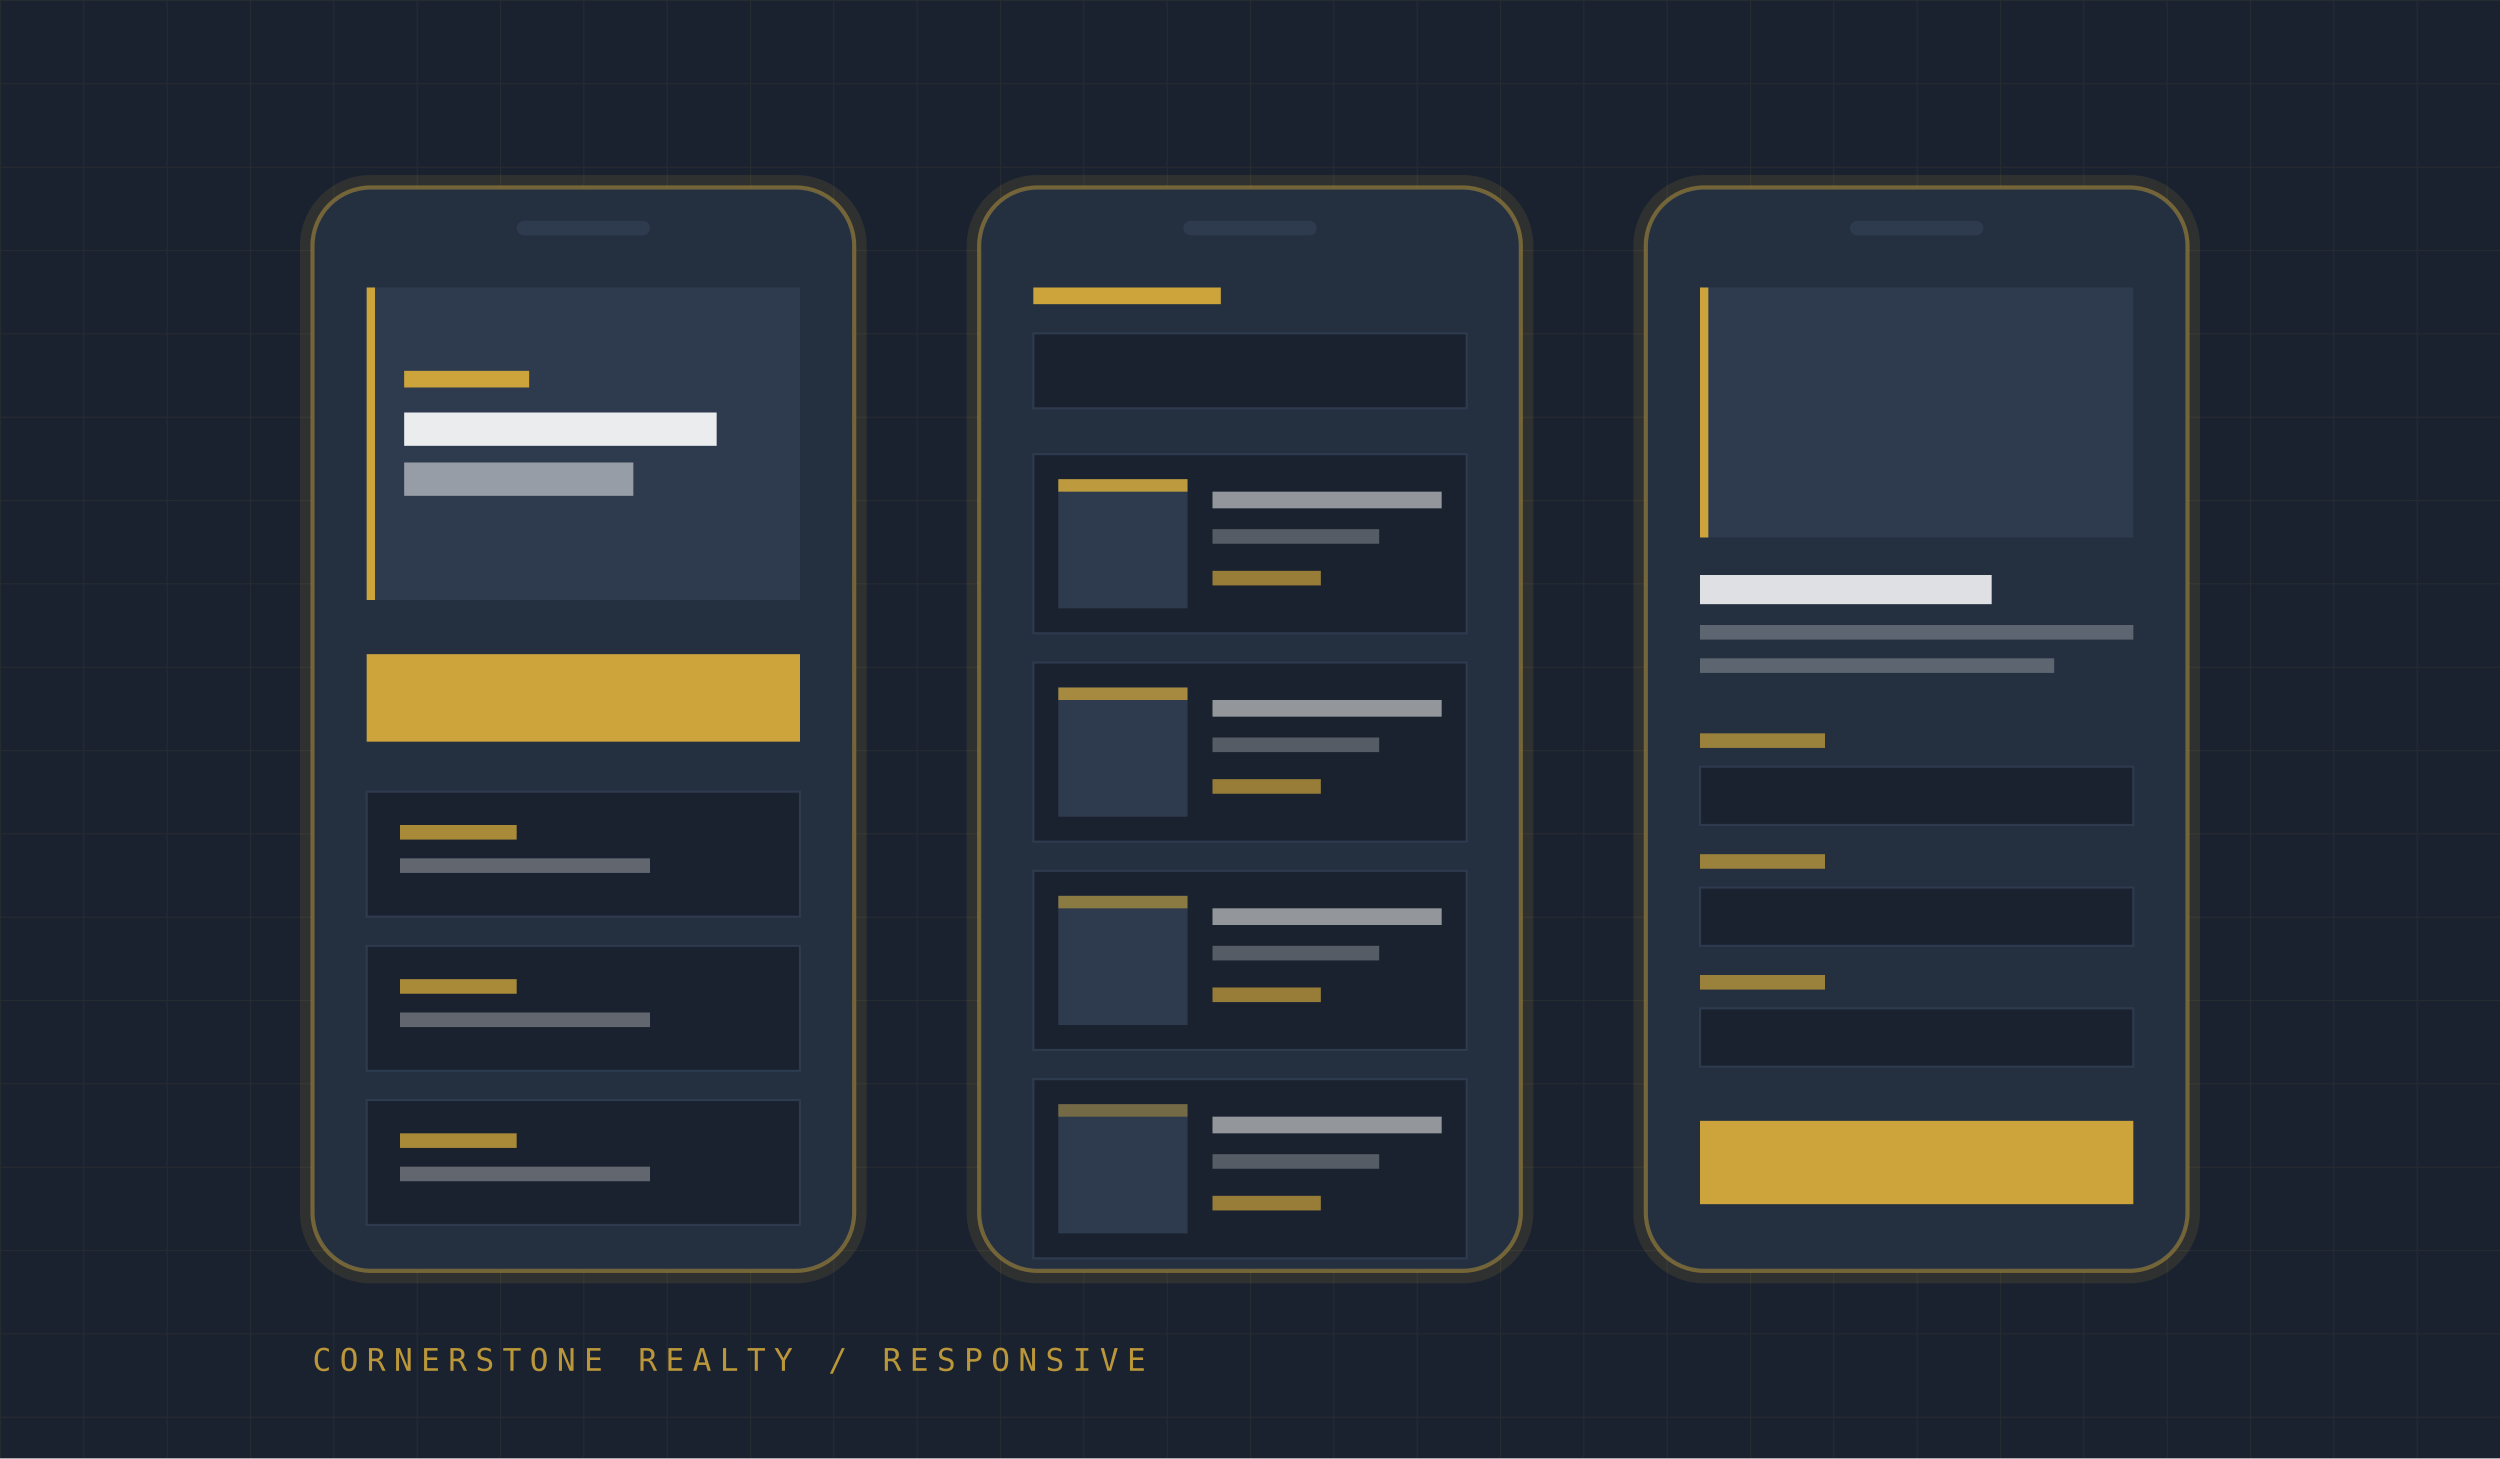
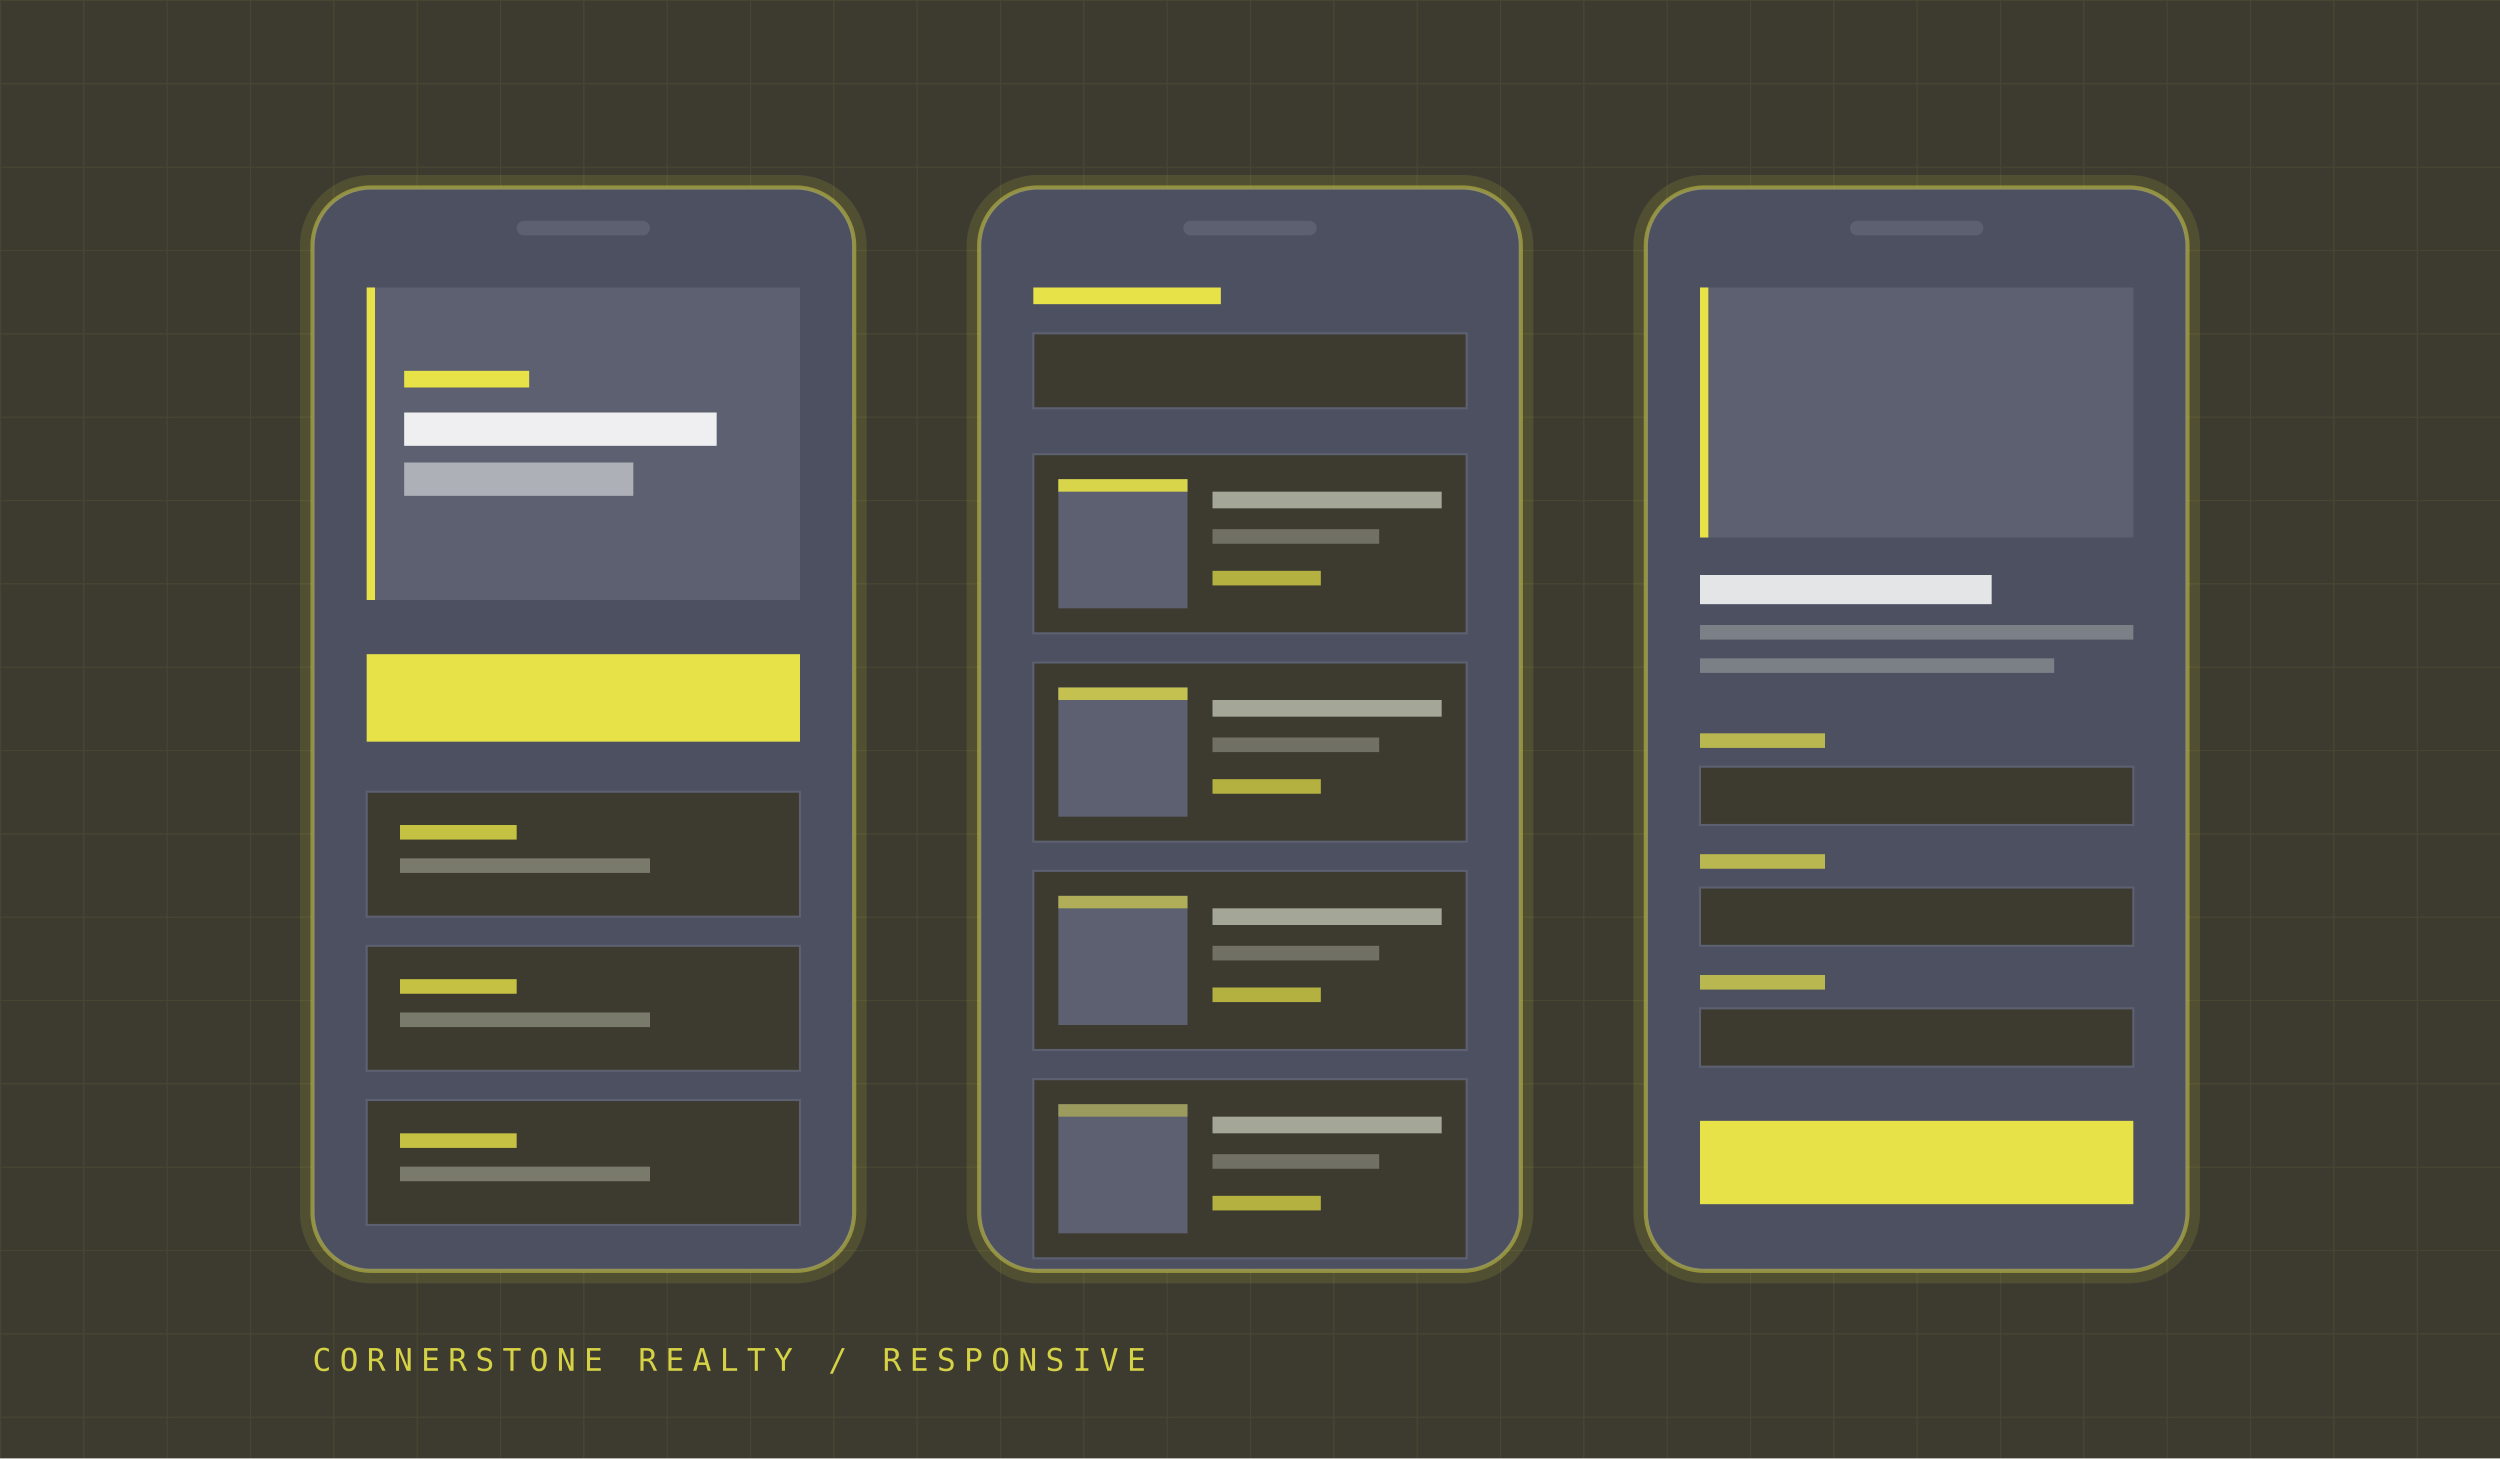
<svg xmlns="http://www.w3.org/2000/svg" viewBox="0 0 1200 700" width="1200" height="700" role="img" aria-label="CORNERSTONE REALTY — responsive screens">
-   <rect width="1200" height="700" fill="#1a2230" />
+   <rect width="1200" height="700" fill="#3D3B30" />
  <defs>
    <pattern id="g40" width="40" height="40" patternUnits="userSpaceOnUse">
-       <path d="M 40 0 L 0 0 0 40" fill="none" stroke="#cca43b" stroke-width="1" />
+       <path d="M 40 0 L 0 0 0 40" fill="none" stroke="#E7E247" stroke-width="1" />
    </pattern>
  </defs>
  <rect width="1200" height="700" fill="url(#g40)" opacity="0.07" />
-   <rect x="144" y="84" width="272" height="532" rx="34" fill="#cca43b" opacity="0.12" />
-   <rect x="150" y="90" width="260" height="520" rx="28" fill="#242f40" stroke="#cca43b" stroke-opacity="0.45" stroke-width="2" />
-   <rect x="248" y="106" width="64" height="7" rx="3.5" fill="#2e3b4f" />
-   <rect x="176" y="138" width="208" height="150" fill="#2e3b4f" />
-   <rect x="176" y="138" width="4" height="150" fill="#cca43b" />
-   <rect x="194" y="178" width="60" height="8" fill="#cca43b" />
+   <rect x="144" y="84" width="272" height="532" rx="34" fill="#E7E247" opacity="0.12" />
+   <rect x="150" y="90" width="260" height="520" rx="28" fill="#4D5061" stroke="#E7E247" stroke-opacity="0.45" stroke-width="2" />
+   <rect x="248" y="106" width="64" height="7" rx="3.5" fill="#5C6070" />
+   <rect x="176" y="138" width="208" height="150" fill="#5C6070" />
+   <rect x="176" y="138" width="4" height="150" fill="#E7E247" />
+   <rect x="194" y="178" width="60" height="8" fill="#E7E247" />
  <rect x="194" y="198" width="150" height="16" fill="#ffffff" opacity="0.9" />
  <rect x="194" y="222" width="110" height="16" fill="#ffffff" opacity="0.5" />
-   <rect x="176" y="314" width="208" height="42" fill="#cca43b" />
-   <rect x="176" y="380" width="208" height="60" fill="#1a2230" stroke="#2e3b4f" />
-   <rect x="192" y="396" width="56" height="7" fill="#cca43b" opacity="0.8" />
-   <rect x="192" y="412" width="120" height="7" fill="#e5e5e5" opacity="0.35" />
-   <rect x="176" y="454" width="208" height="60" fill="#1a2230" stroke="#2e3b4f" />
-   <rect x="192" y="470" width="56" height="7" fill="#cca43b" opacity="0.8" />
-   <rect x="192" y="486" width="120" height="7" fill="#e5e5e5" opacity="0.35" />
-   <rect x="176" y="528" width="208" height="60" fill="#1a2230" stroke="#2e3b4f" />
-   <rect x="192" y="544" width="56" height="7" fill="#cca43b" opacity="0.8" />
-   <rect x="192" y="560" width="120" height="7" fill="#e5e5e5" opacity="0.35" />
-   <rect x="464" y="84" width="272" height="532" rx="34" fill="#cca43b" opacity="0.12" />
-   <rect x="470" y="90" width="260" height="520" rx="28" fill="#242f40" stroke="#cca43b" stroke-opacity="0.45" stroke-width="2" />
-   <rect x="568" y="106" width="64" height="7" rx="3.5" fill="#2e3b4f" />
-   <rect x="496" y="138" width="90" height="8" fill="#cca43b" />
-   <rect x="496" y="160" width="208" height="36" fill="#1a2230" stroke="#2e3b4f" />
-   <rect x="496" y="218" width="208" height="86" fill="#1a2230" stroke="#2e3b4f" />
-   <rect x="508" y="230" width="62" height="62" fill="#2e3b4f" />
-   <rect x="508" y="230" width="62" height="6" fill="#cca43b" opacity="0.90" />
-   <rect x="582" y="236" width="110" height="8" fill="#e5e5e5" opacity="0.6" />
-   <rect x="582" y="254" width="80" height="7" fill="#e5e5e5" opacity="0.3" />
-   <rect x="582" y="274" width="52" height="7" fill="#cca43b" opacity="0.7" />
-   <rect x="496" y="318" width="208" height="86" fill="#1a2230" stroke="#2e3b4f" />
-   <rect x="508" y="330" width="62" height="62" fill="#2e3b4f" />
-   <rect x="508" y="330" width="62" height="6" fill="#cca43b" opacity="0.75" />
-   <rect x="582" y="336" width="110" height="8" fill="#e5e5e5" opacity="0.6" />
-   <rect x="582" y="354" width="80" height="7" fill="#e5e5e5" opacity="0.3" />
-   <rect x="582" y="374" width="52" height="7" fill="#cca43b" opacity="0.7" />
-   <rect x="496" y="418" width="208" height="86" fill="#1a2230" stroke="#2e3b4f" />
-   <rect x="508" y="430" width="62" height="62" fill="#2e3b4f" />
-   <rect x="508" y="430" width="62" height="6" fill="#cca43b" opacity="0.60" />
-   <rect x="582" y="436" width="110" height="8" fill="#e5e5e5" opacity="0.6" />
-   <rect x="582" y="454" width="80" height="7" fill="#e5e5e5" opacity="0.3" />
-   <rect x="582" y="474" width="52" height="7" fill="#cca43b" opacity="0.7" />
-   <rect x="496" y="518" width="208" height="86" fill="#1a2230" stroke="#2e3b4f" />
-   <rect x="508" y="530" width="62" height="62" fill="#2e3b4f" />
-   <rect x="508" y="530" width="62" height="6" fill="#cca43b" opacity="0.45" />
-   <rect x="582" y="536" width="110" height="8" fill="#e5e5e5" opacity="0.6" />
-   <rect x="582" y="554" width="80" height="7" fill="#e5e5e5" opacity="0.3" />
-   <rect x="582" y="574" width="52" height="7" fill="#cca43b" opacity="0.7" />
-   <rect x="784" y="84" width="272" height="532" rx="34" fill="#cca43b" opacity="0.12" />
-   <rect x="790" y="90" width="260" height="520" rx="28" fill="#242f40" stroke="#cca43b" stroke-opacity="0.45" stroke-width="2" />
-   <rect x="888" y="106" width="64" height="7" rx="3.5" fill="#2e3b4f" />
-   <rect x="816" y="138" width="208" height="120" fill="#2e3b4f" />
-   <rect x="816" y="138" width="4" height="120" fill="#cca43b" />
+   <rect x="176" y="314" width="208" height="42" fill="#E7E247" />
+   <rect x="176" y="380" width="208" height="60" fill="#3D3B30" stroke="#5C6070" />
+   <rect x="192" y="396" width="56" height="7" fill="#E7E247" opacity="0.8" />
+   <rect x="192" y="412" width="120" height="7" fill="#E9EDDE" opacity="0.35" />
+   <rect x="176" y="454" width="208" height="60" fill="#3D3B30" stroke="#5C6070" />
+   <rect x="192" y="470" width="56" height="7" fill="#E7E247" opacity="0.8" />
+   <rect x="192" y="486" width="120" height="7" fill="#E9EDDE" opacity="0.35" />
+   <rect x="176" y="528" width="208" height="60" fill="#3D3B30" stroke="#5C6070" />
+   <rect x="192" y="544" width="56" height="7" fill="#E7E247" opacity="0.8" />
+   <rect x="192" y="560" width="120" height="7" fill="#E9EDDE" opacity="0.35" />
+   <rect x="464" y="84" width="272" height="532" rx="34" fill="#E7E247" opacity="0.12" />
+   <rect x="470" y="90" width="260" height="520" rx="28" fill="#4D5061" stroke="#E7E247" stroke-opacity="0.45" stroke-width="2" />
+   <rect x="568" y="106" width="64" height="7" rx="3.5" fill="#5C6070" />
+   <rect x="496" y="138" width="90" height="8" fill="#E7E247" />
+   <rect x="496" y="160" width="208" height="36" fill="#3D3B30" stroke="#5C6070" />
+   <rect x="496" y="218" width="208" height="86" fill="#3D3B30" stroke="#5C6070" />
+   <rect x="508" y="230" width="62" height="62" fill="#5C6070" />
+   <rect x="508" y="230" width="62" height="6" fill="#E7E247" opacity="0.90" />
+   <rect x="582" y="236" width="110" height="8" fill="#E9EDDE" opacity="0.6" />
+   <rect x="582" y="254" width="80" height="7" fill="#E9EDDE" opacity="0.3" />
+   <rect x="582" y="274" width="52" height="7" fill="#E7E247" opacity="0.7" />
+   <rect x="496" y="318" width="208" height="86" fill="#3D3B30" stroke="#5C6070" />
+   <rect x="508" y="330" width="62" height="62" fill="#5C6070" />
+   <rect x="508" y="330" width="62" height="6" fill="#E7E247" opacity="0.75" />
+   <rect x="582" y="336" width="110" height="8" fill="#E9EDDE" opacity="0.6" />
+   <rect x="582" y="354" width="80" height="7" fill="#E9EDDE" opacity="0.3" />
+   <rect x="582" y="374" width="52" height="7" fill="#E7E247" opacity="0.7" />
+   <rect x="496" y="418" width="208" height="86" fill="#3D3B30" stroke="#5C6070" />
+   <rect x="508" y="430" width="62" height="62" fill="#5C6070" />
+   <rect x="508" y="430" width="62" height="6" fill="#E7E247" opacity="0.60" />
+   <rect x="582" y="436" width="110" height="8" fill="#E9EDDE" opacity="0.6" />
+   <rect x="582" y="454" width="80" height="7" fill="#E9EDDE" opacity="0.3" />
+   <rect x="582" y="474" width="52" height="7" fill="#E7E247" opacity="0.7" />
+   <rect x="496" y="518" width="208" height="86" fill="#3D3B30" stroke="#5C6070" />
+   <rect x="508" y="530" width="62" height="62" fill="#5C6070" />
+   <rect x="508" y="530" width="62" height="6" fill="#E7E247" opacity="0.45" />
+   <rect x="582" y="536" width="110" height="8" fill="#E9EDDE" opacity="0.6" />
+   <rect x="582" y="554" width="80" height="7" fill="#E9EDDE" opacity="0.3" />
+   <rect x="582" y="574" width="52" height="7" fill="#E7E247" opacity="0.7" />
+   <rect x="784" y="84" width="272" height="532" rx="34" fill="#E7E247" opacity="0.12" />
+   <rect x="790" y="90" width="260" height="520" rx="28" fill="#4D5061" stroke="#E7E247" stroke-opacity="0.45" stroke-width="2" />
+   <rect x="888" y="106" width="64" height="7" rx="3.5" fill="#5C6070" />
+   <rect x="816" y="138" width="208" height="120" fill="#5C6070" />
+   <rect x="816" y="138" width="4" height="120" fill="#E7E247" />
  <rect x="816" y="276" width="140" height="14" fill="#ffffff" opacity="0.85" />
-   <rect x="816" y="300" width="208" height="7" fill="#e5e5e5" opacity="0.3" />
-   <rect x="816" y="316" width="170" height="7" fill="#e5e5e5" opacity="0.3" />
-   <rect x="816" y="352" width="60" height="7" fill="#cca43b" opacity="0.7" />
-   <rect x="816" y="368" width="208" height="28" fill="#1a2230" stroke="#2e3b4f" />
-   <rect x="816" y="410" width="60" height="7" fill="#cca43b" opacity="0.7" />
-   <rect x="816" y="426" width="208" height="28" fill="#1a2230" stroke="#2e3b4f" />
-   <rect x="816" y="468" width="60" height="7" fill="#cca43b" opacity="0.7" />
-   <rect x="816" y="484" width="208" height="28" fill="#1a2230" stroke="#2e3b4f" />
-   <rect x="816" y="538" width="208" height="40" fill="#cca43b" />
-   <text x="150" y="658" font-family="IBM Plex Mono, monospace" font-size="15" letter-spacing="4" fill="#cca43b" opacity="0.9">CORNERSTONE REALTY / RESPONSIVE</text>
+   <rect x="816" y="300" width="208" height="7" fill="#E9EDDE" opacity="0.3" />
+   <rect x="816" y="316" width="170" height="7" fill="#E9EDDE" opacity="0.3" />
+   <rect x="816" y="352" width="60" height="7" fill="#E7E247" opacity="0.7" />
+   <rect x="816" y="368" width="208" height="28" fill="#3D3B30" stroke="#5C6070" />
+   <rect x="816" y="410" width="60" height="7" fill="#E7E247" opacity="0.7" />
+   <rect x="816" y="426" width="208" height="28" fill="#3D3B30" stroke="#5C6070" />
+   <rect x="816" y="468" width="60" height="7" fill="#E7E247" opacity="0.7" />
+   <rect x="816" y="484" width="208" height="28" fill="#3D3B30" stroke="#5C6070" />
+   <rect x="816" y="538" width="208" height="40" fill="#E7E247" />
+   <text x="150" y="658" font-family="IBM Plex Mono, monospace" font-size="15" letter-spacing="4" fill="#E7E247" opacity="0.9">CORNERSTONE REALTY / RESPONSIVE</text>
</svg>
